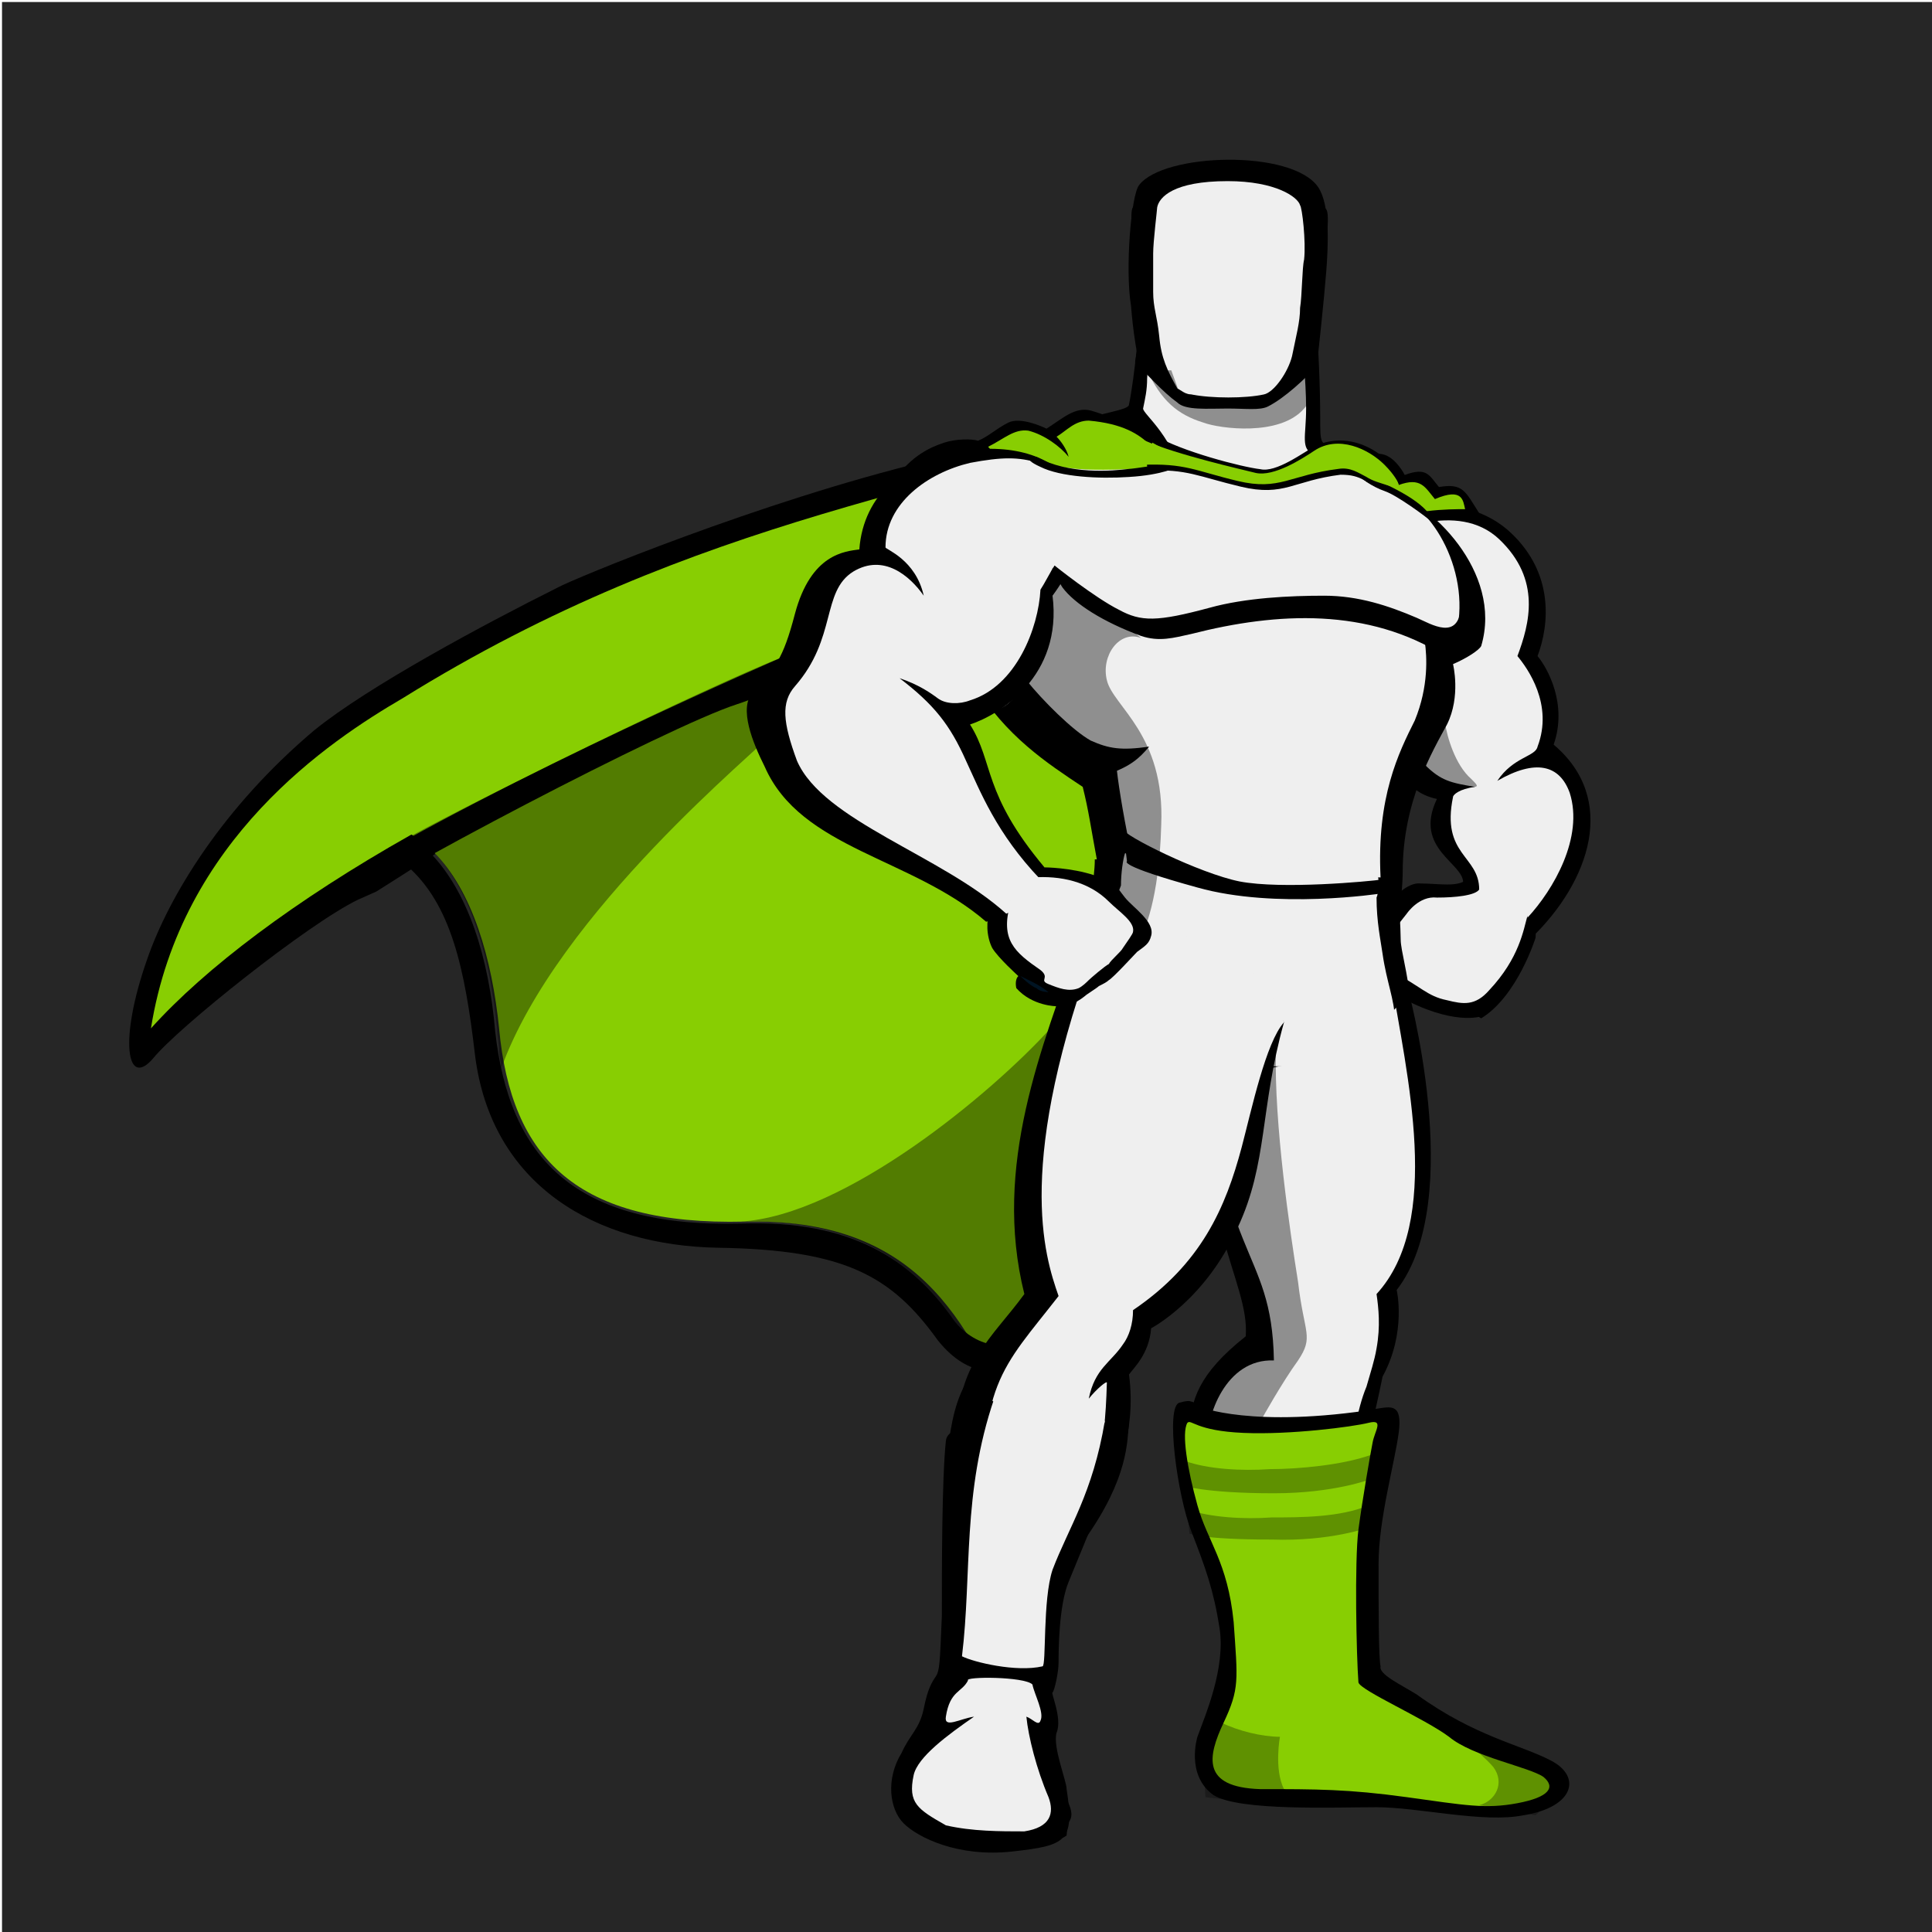
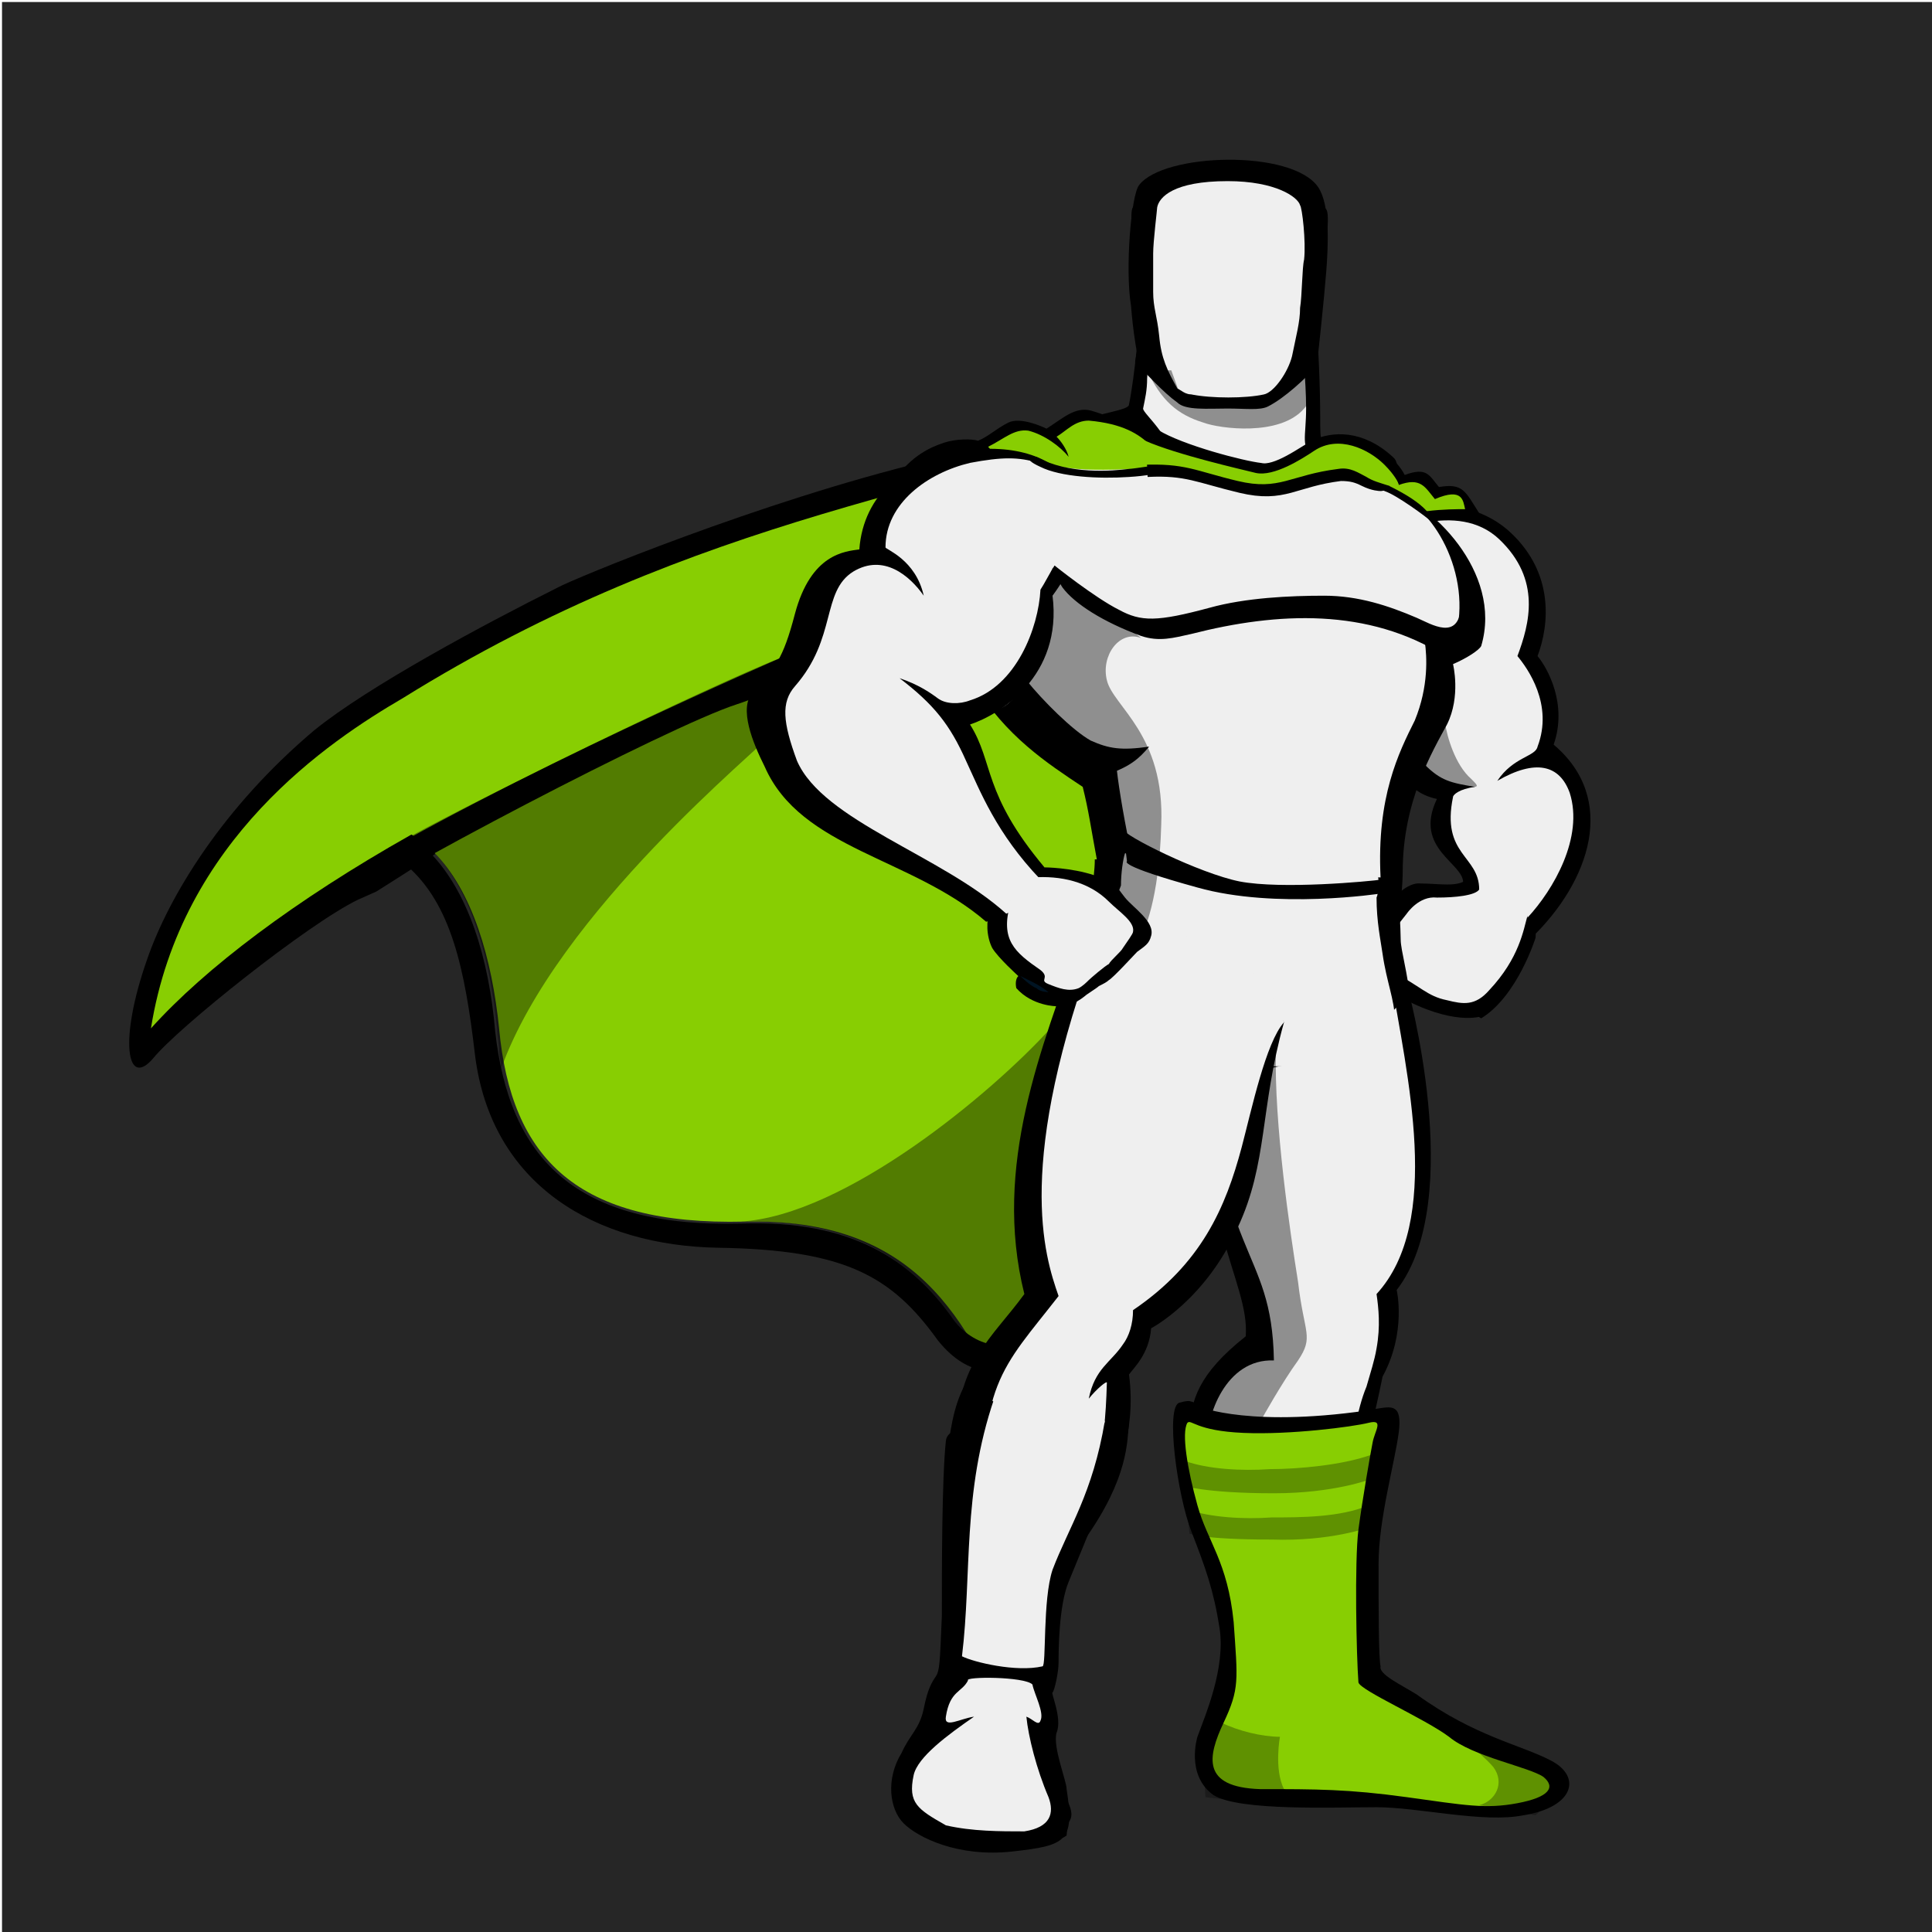
<svg xmlns="http://www.w3.org/2000/svg" xml:space="preserve" id="Layer_1" x="0" y="0" version="1.1" viewBox="0 0 96 96">
  <style>
    .st1{fill:#88ce02}.st2{fill:#efefef}.st5{fill-opacity:0}.st6{opacity:.4;enable-background:new}
  </style>
  <path fill="#262626" d="M.1.1h96.1v96.2H.1z" />
  <path d="M17.8 44.7c-2.5 1.2-9 6.4-10.2 7.9-1.3 1.5-1.7-.9-.3-4.9 1.1-3.2 3.8-7.6 8.3-11.4 2.7-2.2 8.5-5.3 12.1-7.1.7-.4 10.1-4.3 18.4-6.3.7-.2-.9 1.2-1.1 2-1.3 3.7-26.3 19.4-26.3 19.4l-.9.4zM53 88.9c.4 2.6 0 2.8-2.7 3.1-2.7.3-4.7-.7-5.4-1.4-.7-.7-.9-2.2-.1-3.5.4-.9.9-1.2 1.1-2.2.2-1 .4-1.3.6-1.6.2-.3.2-.7.3-3 0-2.4 0-6.8.2-8.7.2-1.9 8.6.9 8.6.9s-2 4.9-2.5 6.1c-.5 1.2-.5 3.5-.5 4s-.2 1.4-.3 1.5c-.1 0 .5 1.3.2 2-.2.7.5 2.4.5 2.8zm3.2-73.7c-.3-1.8 0-5.5.4-6 1.2-1.6 7.6-1.8 8.9.1.6.9.5 2.9.4 4.2-.1 1.3-.4 4.1-.5 5 0 .7-7 1.7-8.6-.1-.4-.5-.6-3.2-.6-3.2zm14.2 69c2.9 2.1 5.2 2.5 6.7 3.3 1.5.8 1.1 2.3-1.4 2.7-2 .4-5.2-.4-7.3-.4s-6.8.2-8.1-.6c-1.4-1-.8-2.9-.8-2.9.4-1.1 1.4-3.4 1.1-5.4-.3-1.9-.7-3-1.4-4.8-.7-1.8-1.3-6.2-.6-6.4.7-.2.5 0 1.4.2.9.2 1.8.5 3.7.5s4-.3 4.7-.4c.7-.1 1.3-.3 1.1 1.2-.2 1.5-1 4.3-1 6.5s0 4.7.1 5.1c-.1.4 1 .9 1.8 1.4z" />
  <path d="M60.1 20c-5.3 4.6-15.6 5.8-30.8 11.7-3.9 1.5-14.3 6-16.8 10.7 8.4-4.9 11.6 1.8 12.3 8.7.6 6.5 3.9 9.8 12.2 9.6 8.5-.2 11.1 4.8 13.5 10.6C54.9 49 62.2 44.7 67 40.9c10-8.2-2.4-22.6-6.9-20.9z" class="st1" />
  <path d="M60.1 20C47.4 24.4 34.8 25.5 20 34.7c-3.6 2.1-11 7-12.5 16.4 5.4-6 17.9-13.5 33.2-18.3 7.7-2.4 13.4-4 20.2-6.7-.5-3-.5-4.2-.8-6.1z" class="st1" />
  <path d="M76.3 46.4s-.9 3.1-2.7 4.1c0 0-1.4.5-4.1-1-.8-.4-1.4-1.9-1.3-2.4 0-1.2.8-1.7.8-1.7s.8-1.3 1.7-1.3c.9 0 2.5.2 2.9-.2.4-.4 2.8.9 2.7 2.5zM56.6 16.1s-.2 2.5-.5 4c0 .3-1.5.4-2.6.9 2 5.8 14.2 5.7 15.8 2.9-.8-.5-2.3-1.4-3-1.6-.7-.3-.7-.2-.7-1.6 0-1.4-.1-3.9-.2-4.5-.1-.8-7.6-.8-8.8-.1z" />
  <path d="M57.1 16.1s0 1.4-.1 2.7c0 .6-.1 1-.2 1.5 0 .3 1.6 1.4 2.1 4 2.3 5.2 7.7 2.6 9.9.1-.8-.5-2-1.3-3.5-1.8-.7-.3-.4-.9-.4-2.3s-.2-3.3-.3-4.1c-.2-.6-6.3-.8-7.5-.1z" class="st2" />
  <path d="M56.6 16.1s0 .9-.2 1.9c.6.6 1.4 1.5 2.1 2 .4.4 1.5.3 2.5.3.9 0 1.6.1 2-.1.8-.4 1.9-1.4 2.5-2.1 0-.9-.1-1.7-.1-2.1-.1-.6-7.6-.6-8.8.1z" />
  <path d="M61 19.7c-.6 0-1.3 0-1.8-.1-.2 0-.5-.2-.7-.3-.3-.2-.7-.5-1.1-.8-.8-.6-.8-.9-.8-1.1.3-3-.1-5.6-.1-5.6s-.3-1.3 1.5-1.6 3-.4 3-.4 1.2 0 2.9.4c1.8.3 1.5 1.6 1.5 1.6s-.4 2.6-.1 5.6c0 .1 0 .5-.8 1.1-.7.5-1.2 1-1.7 1.1-.5.1-1.2.1-1.8.1z" />
  <path d="M61 8.5c-3.2 0-3.8.9-4.7 1.8-.2.2 0 1.7.3 4.8h.4s-.3-.9-.2-1.9.2-1 .1-1.2c-.2-.3-.6-.8.3-1.3.9-.5 2.2.4 3.9.4 1.6 0 3-.9 3.9-.4.9.5.5 1 .3 1.3-.2.3 0 .2.1 1.2 0 1-.2 1.9-.2 1.9h.4c.3-3.1.5-4.4.3-4.7-.9-1-1.7-1.8-4.9-1.9zm15.3 38.1s-.9 2.9-2.7 4c-.4-.2-.3-.5-.7-.9-.1-.1-.4-.2-.6-.4-.1-.1-.1-.4-.3-.6-.2-.2-.3 0-.5-.2s-.2-.4-.4-.6c-.1-.1-.5-.1-.6-.2-.2-.2-2.4-.7-2.3-1.2.2-.7.6-1.3.6-1.3s.9-1.4 1.8-1.3c.9 0 1.8.2 2.3-.2.6-.5 3.6 1.3 3.4 2.9z" />
  <path d="M70 25.2s3-.7 5.1 1.3c2.1 2 1.9 4.5 1.3 6.1.5.6 1.5 2.4.8 4.4 3.2 2.7 1.8 6.8-1.1 9.6 0 0-.7-2.5-3.4-2.7.1-1-2.5-1.7-1.3-4.2-1.8-.4-1.8-1.7-2.1-3.2-.1-1.6.7-11.3.7-11.3z" />
  <path d="M68.9 26.6s3.5-1.8 5.6.2c2.1 2 1.5 4.2.9 5.8.5.6 1.8 2.4 1 4.5-.1.5-1.2.5-2 1.7 1.9-1.1 3.1-.8 3.6.6.7 2.2-.8 4.8-2.1 6.2v-.1c-.2.7-.4 2.1-1.9 3.7-.7.8-1.3.7-2.1.5-1-.2-1.3-.7-2.7-1.4-.8-.4-.3-1-.3-1.4 0-.1.1-.2.2-.4s.4-.6.8-1.1c0 0 .6-.9 1.5-.8.9 0 1.9-.1 2.1-.4 0-1.7-1.9-1.7-1.3-4.6 0-.1.3-.4 1.1-.5-1.2-.2-1.7-.3-2.5-1.1-.6-.5-1-1.2-1.2-2.1-.2-1.5-.7-9.3-.7-9.3z" class="st2" />
  <path d="M58.8 23.5c-.3-.4-1.8-2.3-4.6-3.1-.8-.2-1.4.4-2.2.9-.2-.1-1.3-.6-1.9-.3-.6.3-1 .7-1.5.9-.3-.1-1.1-.1-1.7.1-.6.2-1.6.6-2.5 1.9-.6 2.1 10.2.5 10.2.5l4.2-.9z" />
  <path d="M58.8 23.5c-1.5-.5-1.3-2.3-4.7-2.6-.7 0-1.1.5-1.6.8.2.2.5.6.6 1-.4-.5-1.2-1.1-2-1.3-.7-.1-1.2.4-2 .8.1.1.3.4.5.7-.7-.4-1.2-.6-2.1-.2-.6.2-1.8.7-2.7 2-.6 2.1 9.7-.2 9.7-.2l4.3-1z" class="st1" />
  <path d="M67.9 24.3v-1c0-.1-.4-.3-.4-.4l-.1-.1s.8-.4 1.4-.2c.6.2 1 1 1 1 1.1-.4 1.2 0 1.7.6 1.2-.2 1.3.2 2 1.3 0 0-.9-.1-2.6.1-1.6.3-3-1.3-3-1.3z" />
  <path d="M67.7 24.1s.3-.2.2-.3c.5-.3 1.3-.6 1.6.3 1.1-.4 1.3.1 1.8.7 1.4-.6 1.4.1 1.5.5-.4 0-1.1 0-1.9.1-1.6.3-3.2-1.4-3.2-1.3z" class="st1" />
  <path d="M51.3 22.9s2.7 1 5.1.8c2.3-.2 6.3-.4 8.4.9 0 0 2.2-.8 4.2-.2 2 .5 5.7 4 4.6 7.7-.1.2-.7.6-1.4.9 0 0 .4 1.6-.3 3-.7 1.3-2.2 3.8-2.2 7.3 0 .6-.1 1.8-.2 2.4-3.8-.1-9.6-1.5-15.2-1.4 0-.6.1-1 .1-1.6h.1c-.3-1.6-.4-2.4-.7-3.6-1.8-1.2-3.8-2.5-5.4-5.1-1.6-2.8 2.9-11.1 2.9-11.1zm18.6 26s3 10.7-.5 15.2c0 0 .5 2.1-.7 4.3-.2 1-.4 1.8-.6 2.8-.6 4-1.7 5.7-2 12.1h-2.9s-.3-4.6-1.4-7.1c-.6-1.4-2.8-3.3-2.7-5.2.1-1.4.4-2.7 2.8-4.6.2-2.8-2.6-5.5-2.2-15.9l10.2-1.6z" />
  <path d="M69.1 48.5c.8 4.9 2.6 12.2-.7 15.8.1.7.2 1.6 0 2.7-.1.6-.3 1.2-.5 1.9-.5 1.2-.7 2.8-.8 3.9-.6 4-.6 4.2-.9 10.6h-2.9s-.3-4.6-1.4-7.1c-.6-1.4-1.8-2.6-1.9-4.5-.1-1.4.9-4.3 3.3-4.2-.1-5.8-2.8-4.7-3.6-16.8l9.4-2.3zM51.3 22.9s1.1.3 2.2.4c1.2.1 2.4 0 3.5 0 2.3-.2 5.6-.4 7.8.8 0 0 1.2-.4 2.5-.3.6 0 1.2.5 1.8.7 2.1.5 4.1 4.1 3.2 7.2-.1.2-.8 0-1.5.2.1.7.2 2.2-.5 3.9-.8 1.6-1.9 3.8-1.7 7.8-5.1-.2-7.3-.6-12.3-.8-.4-1.8-.7-3.6-.8-4.5.7-.3 1.1-.6 1.6-1.2-1.4.2-2 .1-2.9-.3-.9-.5-2.4-2-3.2-3-.1-.1-.6 1.5-1.8 1.5-.4-.6 1.4-2.4 1.1-3.1-1.2-2.4 1-9.3 1-9.3z" class="st2" />
  <path d="M69.5 44.5s.1 1.7.1 2.2c0 .5.4 1.9.4 2.6-.5.9-2.8 3-7 3.8-4.1.9-9.6-5.6-9.6-5.6.1-.6.6-2.5 1-3.4 0-.1.1-.3.1-.4.3-.8 15 .8 15 .8z" />
  <path d="M68.4 44.6c0 1.2.2 2.1.3 2.8.2 1.4.6 2.3.6 3.2 0 2.8-3.7 2.3-6.8 2.4-4.1.9-7.7-5.6-7.7-5.6.3-1.1.5-2.4.9-3.4 0-.6.1-1.3.2-1.6 5.9 0 10 .3 12.4.6.3.5.2 1.4.1 1.6z" class="st2" />
  <path d="M63.8 50.8s-2.6-5.7-10.2-4c-1.8 5.2-4.3 11.1-2.7 17.5-1.6 2.2-3.4 3.4-3.4 7.4s.2 4.7.2 4.7l5.6.3s1.8-2.4 2.6-4.9c.2-.7.4-2 .2-3.5.2-.3 1-1 1.1-2.3 0 0 2.7-1.4 4.3-5 1.5-3.2 1.1-5.9 2.3-10.2z" />
  <path d="M63.8 50.8c-.1-.5-2.1-5.7-9.2-4.2-4.2 11.2-2.7 15.8-2 17.8-2.8 3.6-4.1 4.4-3.6 11.7h3.8c1.7-2.7 2.1-3.8 2.2-7.4 0-.1-.5.3-.9.8.3-1.5 1.1-1.8 1.7-2.7.3-.4.5-1 .5-1.7 3.4-2.3 4.6-5.1 5.4-8.1.5-1.9 1.2-5.2 2.1-6.2z" class="st2" />
  <path d="M51.9 43.1s1.3 0 2.5.4c1.1.4 1.1.6 1.5 1.1.4.5 1.5 1.2 1.3 1.9-.1.4-.3.5-.7.8-.1.1-1.2 1.3-1.4 1.4-.1.1-.3.2-.5.3-.1.1-.6.4-.7.5-.5.4-.9.5-1.4.5 0 0-1.2 0-2-.9 0 0-.1-.4.1-.6 0 0-1-.9-1.3-1.4-.3-.6-.3-1.4-.1-1.8.1-.5 2-1.7 2.7-2.2zM53.1 90l-.1 1.2s-.4.5-3.7.5c-3.3 0-4.1-1.1-4.4-1.6l-.2-1.3s.6-.9.8-.9c1.1.1 4.7 1.5 7.2 1.9.1.1.2.2.4.2zm7-2.4v1.1c.6.4 2 .7 4.8.6 4-.1 7.7 1.2 12.3.4v-.9h-.4l-16.1-1.3-.6.1z" />
  <path d="M63.6 89.2h1.2c2.6-.1 5.1.5 7.7.6 1.4 0 3.1-.4 3-1.4l-13.7-1.2c-.8 1-.2 1.8 1.8 2zM47.9 68.9c.4.3 3.4 2 8.2 1.8-.1.9 0 2.7-2.2 5.8-1.1 1.5-2 4.2-2.2 7.7 0 .8.5 1.4-.1 2.5.2.6 1 1.9 1.4 2.7.4.8.6 1.6-2 1.7-2.6 0-6.8-.2-6.2-2.3.3-1.1 1.1-2.2 1.2-2.6.1-.4.1-1.7.9-2.6.7-2.4.5-4.7.3-6.9-.3-2.3-.3-5.9.7-7.8zm4.4-39.3c3.4-4.6.5-8.2-5-7.1-2.2.4-4.4 2-4.6 4.8-.7.1-2.4.2-3.2 3.2-.6 2.3-1 2.7-2.1 3.9-.7.8 0 2.5.6 3.7 1.8 4.1 7.3 4.5 11 7.7 1.3-.3 2.6-1.7 2.9-2.7-3.1-3.7-2.5-5.2-3.7-7.1 1.5-.5 4.6-2.4 4.1-6.4z" />
  <path d="M51.7 29.3c.2-.3.5-.9.7-1.2 0 0 .6.9.6.8 1.3-2.1 1.6-5.2.1-5.5-.3 0-1-.2-1.5-.4-1-.3-1.8-.3-3.4 0-2.1.5-4.2 2-4.2 4.2 0 .1 1.5.6 1.9 2.4-.7-1-2-2.1-3.5-1.2-1.6 1-.8 3.3-2.9 5.7-.7.8-.6 1.8.1 3.7 1.3 3 7.2 4.7 10.4 7.6.8-.3 1.3-1.1 1.7-1.7-2.2-2.3-3-4.4-3.7-5.9-.8-1.8-1.6-2.8-3.3-4.1.9.3 1.5.7 1.9 1 .4.3 1.1.3 1.6.1 2.3-.7 3.4-3.6 3.5-5.5z" class="st2" />
  <path d="M72.6 30.1c-.1 1.8-1.5.9-2.2.6-1.4-.6-2.9-1.1-4.6-1.1s-3.9.1-5.7.6c-2.6.7-3.4.7-4.5.1-1.2-.6-3.2-2.2-3.2-2.2s0 .5.4 1.1c.6.8 2 1.7 3.9 2.4.9.3 1.6.1 2.5-.1 4.3-1.1 8.8-1.3 12.6 1.1.2.1.9-.2 1.2-.6.4-.6-.4-1.9-.4-1.9z" />
  <path fill="#001423" d="M50.7 48.5c.4.2.9.4 1.4.8 0 0-.4 0-.6-.2-.3-.1-.8-.6-.8-.6z" />
  <path d="M64.6 10.2C64.5 9.8 63.4 9 61 9c-2.7 0-3.4.8-3.5 1.3 0 .1-.2 1.7-.2 2.3v1.9c0 .8.2 1.2.3 2.2.1 1.1.4 1.7.9 2.6.2.1.4.3.7.3 1 .2 2.7.2 3.6 0 .5-.1 1.2-1.1 1.4-1.9.2-1 .4-1.7.4-2.4.1-.6.1-2 .2-2.4.1-.9-.1-2.6-.2-2.7z" class="st2" />
  <path d="M59.6 69.9s2.6 1.1 8.9.1c0 0-1.8 9-1 13.5 0 0 .8 1.2 6.9 3.4 0 0 2.7.7 2.6 2 0 0 .1.3-3.2.2-3.3-.1-6.4-.7-8.5-.7s-4.5.1-4.9-.5c-.4-.6.1-2.1.7-2.9.7-.9.5-1.6.4-3.2-.1-4.4-3.4-8.9-1.9-11.9z" />
  <path d="M59 70.7c-.3.5 0 2.3.5 4.1.5 1.8 1.5 2.8 1.8 5.8.2 2.9.3 3.3-.5 5-.8 1.7-1.1 3.2 1.8 3.3 2.8 0 4.4 0 7.3.4 2.9.4 3.9.6 5.5.3s1.9-.8 1.3-1.3c-.7-.5-3.5-1-4.7-2-1.2-.9-4.4-2.3-4.5-2.7-.1-1.3-.2-6 0-7.6.2-1.5.6-3.8.7-4.3.1-.6.6-1.2-.2-1-.8.2-3.9.6-6.2.5-2.4-.1-2.6-.7-2.8-.5z" class="st1" />
  <path d="M60.7 85.6c.8.4 2 .7 2.9.7 0 0-.3 1.6.2 2.6s-3.9.4-3.9.4l-.2-3.4 1-.3zm12.8 4.1c.8-.2 1.3-1.1.7-1.9-.7-.8-1.3-1-.4-1s4.1 1.9 4.1 1.9l-1.6 1.5-2.8-.5zM58.9 72.6c1.1.4 2.8.5 4.2.4 1.4 0 3.6-.2 5-.7 1.4-.5.8.5.8.5l-.8.7s-1.8.7-4.8.7c-3.5 0-4.6-.4-4.6-.4l.2-1.2zM59 75c1.1.4 2.8.5 4.2.4 1.4 0 3.4 0 4.8-.6.6-.2.2.6.2.6l-.2.5s-1.9.7-4.8.6c-3.5 0-4.1-.3-4.1-.3L59 75z" opacity=".3" />
  <path d="M59.6 69.9s4.2 1.5 8.9.5c0 0-1.8 8.6-1 13.1 0 0 .8 1.2 6.9 3.4 0 0 2.7.7 2.6 2 0 0 .1.3-3.2.2-3.3-.1-6.4-.7-8.5-.7s-4.5.1-4.9-.5c-.4-.6.1-2.1.7-2.9.7-.9.5-1.6.4-3.2-.1-4.4-3.4-8.9-1.9-11.9z" class="st5" />
  <path d="M59.6 69.9s4.2 1.4 8.9.4c0 0-1.8 8.7-1 13.1 0 0 .8 1.2 6.9 3.4 0 0 2.7.7 2.6 2 0 0 .1.3-3.2.2-3.3-.1-6.4-1-8.5-.7-2.3.4-4.5.2-4.9-.5-.3-.6.1-2.1.7-2.9.7-.9.5-1.6.4-3.2-.1-4.3-3.4-8.8-1.9-11.8z" class="st5" />
  <path d="M55.8 41.2c0 .3 3.8 2.2 5.8 2.6 2.1.4 6.4 0 7.1-.1l-.1.7s-5.2.8-9.1-.3c-4-1.1-3.5-1.3-3.5-1.3l-.2-1.6z" />
  <path d="M47.8 82.3c.6.3 2.7.8 4 .5.2 0 0-3.3.5-4.8.8-2.1 2-3.8 2.6-7.4-2-.2-4.3-.7-5.5-1.1-1.6 4.7-1.1 8.7-1.6 12.8zm3.2 3c.3.1.6.5.7.2.2-.4-.3-1.3-.4-1.8-.4-.4-3.4-.4-3.2-.2-.3.6-.9.5-1.1 1.8-.1.6.7.1 1.4 0-1.3.9-2.8 2-3 2.9-.3 1.4.2 1.7 1.6 2.5 1.3.3 2.7.3 3.9.3 1.3-.2 1.5-.9 1.2-1.7-.6-1.4-1-3-1.1-4z" class="st2" />
  <path d="M51.5 22.7c1.6.9 3.8.7 4.6.6.2 0 2.1-.3 2.2-.3.2 0 .2.2.2.2s-.7.4-2.4.5c-1.5.1-3.4 0-4.4-.5-1.1-.5-.2-.5-.2-.5zm16.4.9c.3.2 2.2.9 3 1.8.7.8.3.7.2.5-.2-.2-1.7-1.3-2.3-1.5s-1.3-.7-1.3-.8.4 0 .4 0z" />
  <path d="M51.3 43.6c1.4-.1 2.8.2 3.8 1.2.5.5 1.3 1 1.2 1.5 0 .1-.3.5-.5.8-.1.2-.6.6-.7.8-.2.1-.9.7-1 .8-.1.1-.3.3-.5.4-.5.2-1 0-1.5-.2s.1-.3-.4-.7c-1.3-.9-2-1.5-1.5-3.3-.1-.4.4-.8 1.1-1.3z" class="st2" />
  <path d="M39 32.6c-4.3 1.7-15.4 7.2-18.5 8.9 2.6 1.6 3.8 5.6 4.2 9.6 0 .4.1.7.1 1.1 0 .3.1.6.1.7v.2c2.8-7.8 13-16 13.4-16.6.2-.3-.2-1.5.4-2.7 1-1.6 2.7-2.2.3-1.2zM49.3 69c2.2-4.4 2.3-8.7 2.2-13.7 0-2.1 1.5-5 .7-4.2-2.9 3.2-10.2 9.3-15.4 9.6 7.4-.2 10.3 3.6 12.5 8.3z" class="st6" />
  <path d="M16.2 45.6c2.7-2 17-9.5 20.4-10.6 3.4-1.1 2.4-2.4 2.4-2.4s-13.9 6-22.2 11.1" />
  <path d="M56.7 31.7c-1.1-.4-2 .9-1.7 2.1.3 1.3 2.9 2.7 2.7 7.2-.1 3.8-.9 5.3-.9 5.3L55 44s-.3-5.2-.9-6c-.6-.8-2.6-2.2-3.4-2.9-.8-.7.9-1.7.8-3-.1-1.3.8-3.9.8-3.9l4.4 3.5zm6.7 20.5c-.1 3.6.7 9 1.1 11.5.3 2.6.8 2.7 0 3.9-.8 1.1-1.8 2.9-1.8 2.9l-3.3-.3s2.7-3.4 2.8-4c.1-.6-1.4-5.4-1.4-5.4l2.6-8.6zM57 18.4c.7 1.5 1.5 2.2 2.8 2.6.8.3 3.8.7 5-.7.6-.6.2-2.3.2-2.3l-2.7 2.2-3.7-.7-.4-1.1H57z" class="st6" />
-   <path fill="#88ce02" stroke="#000" stroke-linejoin="round" stroke-miterlimit="10" stroke-width=".376" d="M57.3 21.8c1.3.8 4.4 1.6 5.3 1.7.9.2 2.3-.9 2.9-1.2.7-.3 2-.5 3.4.8.1.1-.3.8-.3.8s-.3 0-.7-.2c-.4-.2-.7-.3-1.3-.3-2.4.3-2.8 1.1-4.9.6-2.1-.5-2.7-.9-4.7-.8" />
+   <path fill="#88ce02" stroke="#000" stroke-linejoin="round" strokeMiterlimit="10" strokeWidth=".376" d="M57.3 21.8c1.3.8 4.4 1.6 5.3 1.7.9.2 2.3-.9 2.9-1.2.7-.3 2-.5 3.4.8.1.1-.3.8-.3.8s-.3 0-.7-.2c-.4-.2-.7-.3-1.3-.3-2.4.3-2.8 1.1-4.9.6-2.1-.5-2.7-.9-4.7-.8" />
  <path d="M56.9 21.9c1.6.7 4.7 1.4 5.5 1.6.9.2 2.3-.7 2.9-1.1 1.2-.8 2.7-.1 3.5.7.5.5.7.9.7 1 0 .2-.6 0-.6 0-.3-.1-.7-.2-1-.4-.4-.2-.8-.5-1.4-.4-2.4.3-2.9 1.1-5 .6-2.1-.5-2.6-.9-4.8-.8" class="st1" />
  <path d="M49.4 67c-.1-.1.1-.2 0-.2-.6 0-1.5-.5-2-1.2-2.1-3-5.1-5-10.6-4.8-8.2.2-11.5-3.2-12.2-9.6-.3-3.5-1.3-6.9-3.3-8.9l-1.1.7c2.2 1.9 2.9 5.1 3.4 9.4.8 6.5 6 9.5 12.1 9.6 6.3.1 8.6 1.4 10.9 4.6.8 1 1.6 1.4 2.3 1.5l.5-1.1z" />
  <path d="M71.8 35.9c.1.7.5 2.1 1.3 2.8.3.3.4.4.1.4-.3 0-2.4-.1-2.4-.1l-.6-1 1.6-2.1z" class="st6" />
</svg>
